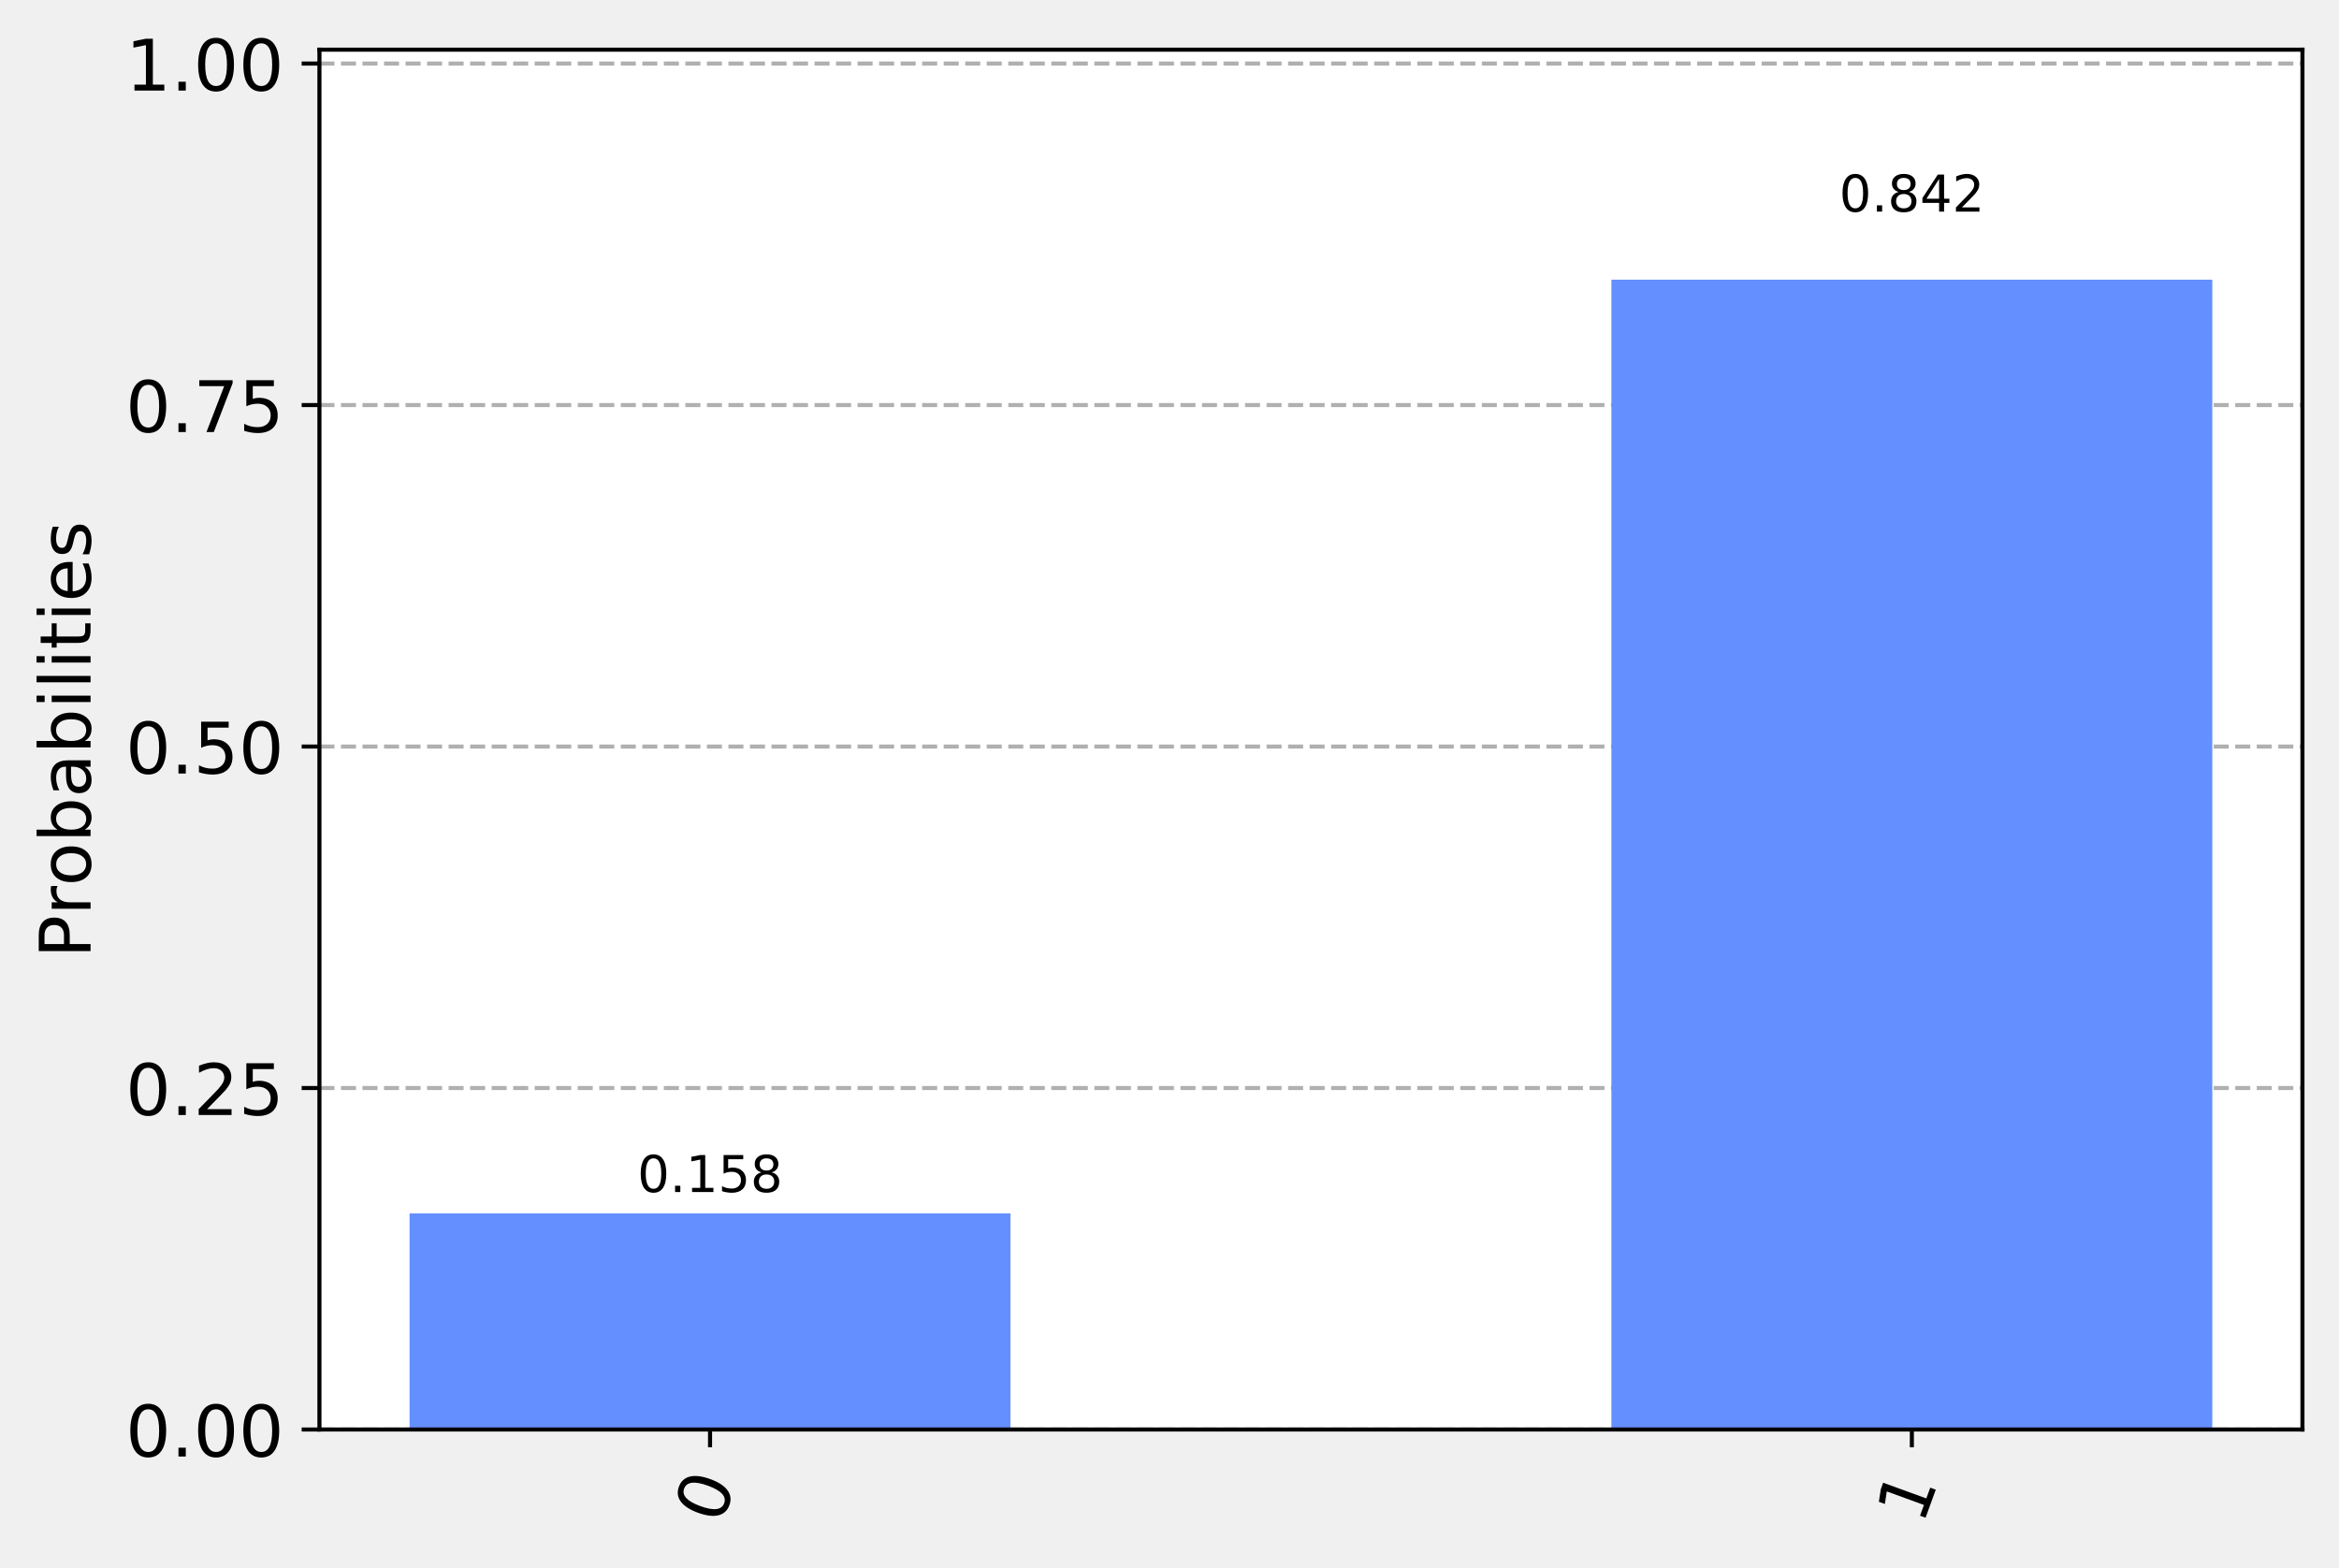
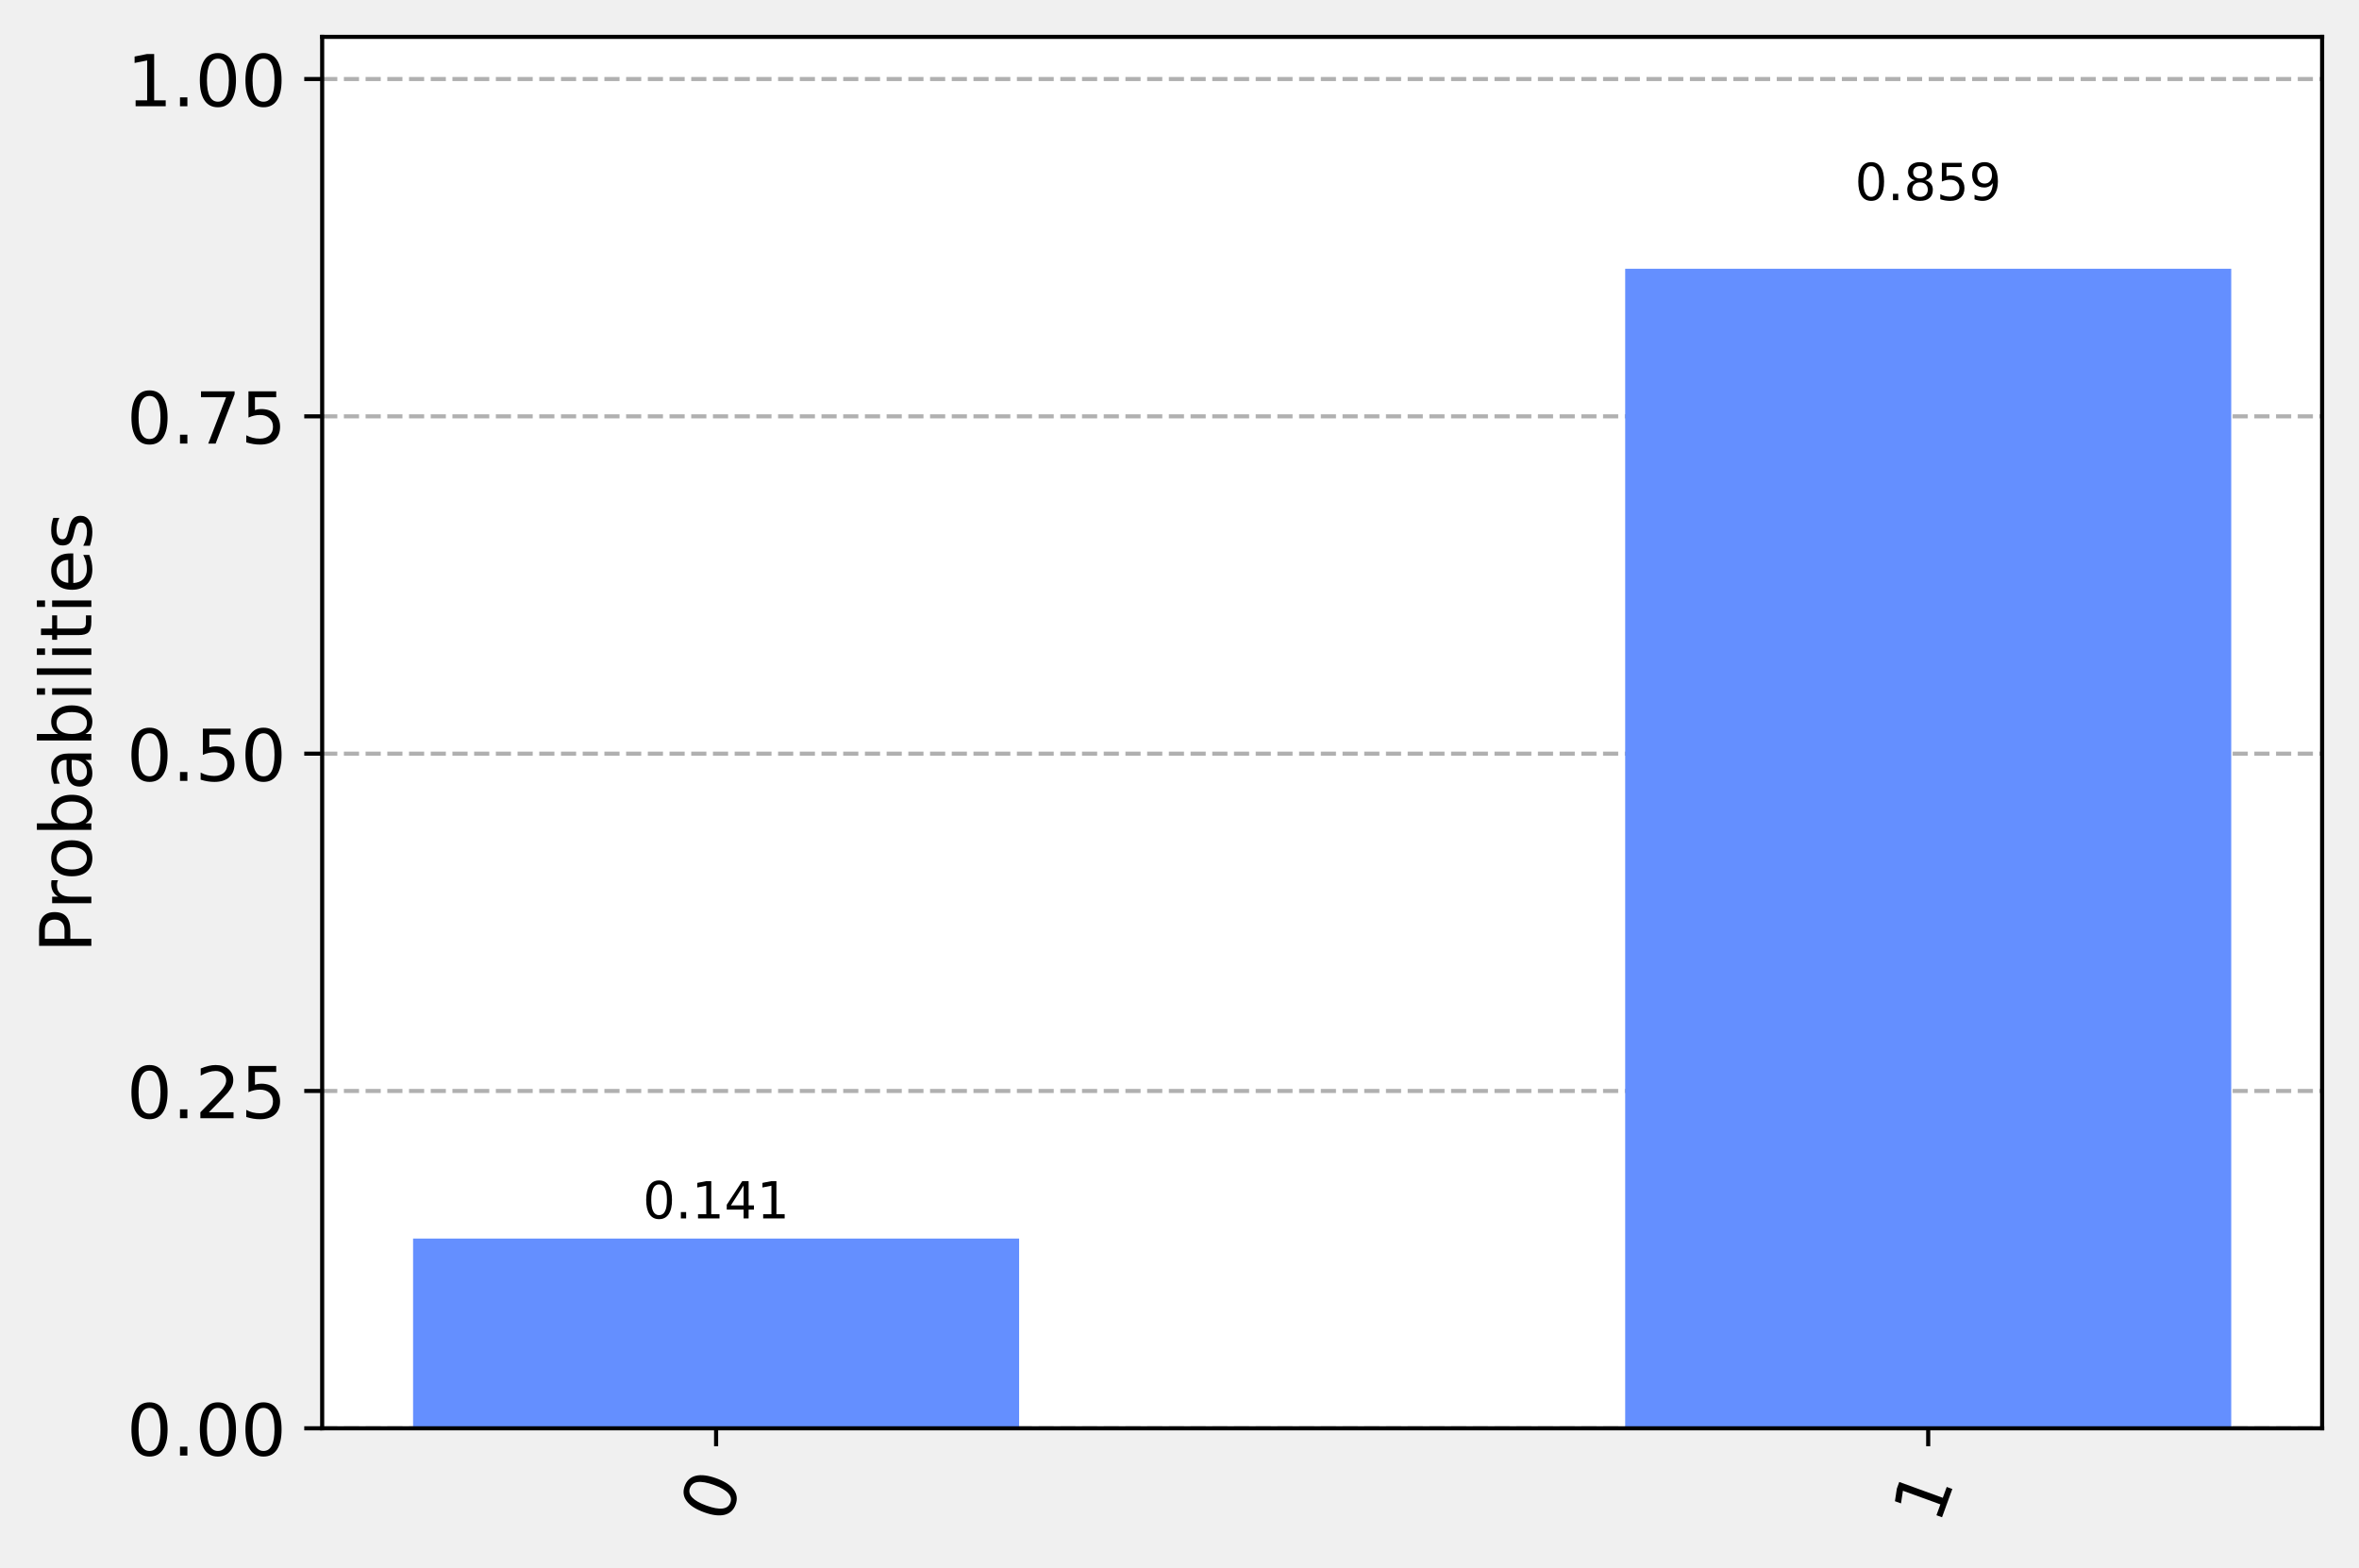
- <svg xmlns="http://www.w3.org/2000/svg" xmlns:xlink="http://www.w3.org/1999/xlink" height="308.791pt" version="1.1" viewBox="0 0 460.721 308.791" width="460.721pt">
+ <svg xmlns="http://www.w3.org/2000/svg" xmlns:xlink="http://www.w3.org/1999/xlink" height="306.204pt" version="1.1" viewBox="0 0 460.721 306.204" width="460.721pt">
  <defs>
    <style type="text/css">
*{stroke-linecap:butt;stroke-linejoin:round;}
  </style>
  </defs>
  <g id="figure_1">
    <g id="patch_1">
-       <path d="M 0 308.791  L 460.721 308.791  L 460.721 0  L 0 0  z " style="fill:none;" />
+       <path d="M 0 306.204  L 460.721 306.204  L 460.721 0  L 0 0  z " style="fill:none;" />
    </g>
    <g id="axes_1">
      <g id="patch_2">
-         <path d="M 62.921 281.586  L 453.521 281.586  L 453.521 9.786  L 62.921 9.786  z " style="fill:#ffffff;" />
+         <path d="M 62.921 279  L 453.521 279  L 453.521 7.2  L 62.921 7.2  z " style="fill:#ffffff;" />
      </g>
      <g id="matplotlib.axis_1">
        <g id="xtick_1">
          <g id="line2d_1">
            <defs>
-               <path d="M 0 0  L 0 3.5  " id="m586768643f" style="stroke:#000000;stroke-width:0.8;" />
-             </defs>
-             <g>
-               <use style="stroke:#000000;stroke-width:0.8;" x="139.858" xlink:href="#m586768643f" y="281.586" />
+               <path d="M 0 0  L 0 3.5  " id="m3b9195fe75" style="stroke:#000000;stroke-width:0.8;" />
+             </defs>
+             <g>
+               <use style="stroke:#000000;stroke-width:0.8;" x="139.858" xlink:href="#m3b9195fe75" y="279" />
            </g>
          </g>
          <g id="text_1">
            <defs>
              <path d="M 31.781 66.406  Q 24.172 66.406 20.328 58.906  Q 16.5 51.422 16.5 36.375  Q 16.5 21.391 20.328 13.891  Q 24.172 6.391 31.781 6.391  Q 39.453 6.391 43.281 13.891  Q 47.125 21.391 47.125 36.375  Q 47.125 51.422 43.281 58.906  Q 39.453 66.406 31.781 66.406  z M 31.781 74.219  Q 44.047 74.219 50.516 64.516  Q 56.984 54.828 56.984 36.375  Q 56.984 17.969 50.516 8.266  Q 44.047 -1.422 31.781 -1.422  Q 19.531 -1.422 13.062 8.266  Q 6.594 17.969 6.594 36.375  Q 6.594 54.828 13.062 64.516  Q 19.531 74.219 31.781 74.219  z " id="DejaVuSans-48" />
            </defs>
-             <g transform="translate(141.9645 300.5949)rotate(-70)scale(0.14 -0.14)">
+             <g transform="translate(141.9645 298.0087)rotate(-70)scale(0.14 -0.14)">
              <use xlink:href="#DejaVuSans-48" />
            </g>
          </g>
        </g>
        <g id="xtick_2">
          <g id="line2d_2">
            <g>
-               <use style="stroke:#000000;stroke-width:0.8;" x="376.585" xlink:href="#m586768643f" y="281.586" />
+               <use style="stroke:#000000;stroke-width:0.8;" x="376.585" xlink:href="#m3b9195fe75" y="279" />
            </g>
          </g>
          <g id="text_2">
            <defs>
              <path d="M 12.406 8.297  L 28.516 8.297  L 28.516 63.922  L 10.984 60.406  L 10.984 69.391  L 28.422 72.906  L 38.281 72.906  L 38.281 8.297  L 54.391 8.297  L 54.391 0  L 12.406 0  z " id="DejaVuSans-49" />
            </defs>
-             <g transform="translate(378.6918 300.5949)rotate(-70)scale(0.14 -0.14)">
+             <g transform="translate(378.6918 298.0087)rotate(-70)scale(0.14 -0.14)">
              <use xlink:href="#DejaVuSans-49" />
            </g>
          </g>
        </g>
      </g>
      <g id="matplotlib.axis_2">
        <g id="ytick_1">
          <g id="line2d_3">
-             <path clip-path="url(#p5bb5c6a820)" d="M 62.921 281.586  L 453.521 281.586  " style="fill:none;stroke:#b0b0b0;stroke-dasharray:2.96,1.28;stroke-dashoffset:0;stroke-width:0.8;" />
+             <path clip-path="url(#p606dec18ec)" d="M 62.921 279  L 453.521 279  " style="fill:none;stroke:#b0b0b0;stroke-dasharray:2.96,1.28;stroke-dashoffset:0;stroke-width:0.8;" />
          </g>
          <g id="line2d_4">
            <defs>
-               <path d="M 0 0  L -3.5 0  " id="m2d5bb65872" style="stroke:#000000;stroke-width:0.8;" />
-             </defs>
-             <g>
-               <use style="stroke:#000000;stroke-width:0.8;" x="62.921" xlink:href="#m2d5bb65872" y="281.586" />
+               <path d="M 0 0  L -3.5 0  " id="m01d43c9308" style="stroke:#000000;stroke-width:0.8;" />
+             </defs>
+             <g>
+               <use style="stroke:#000000;stroke-width:0.8;" x="62.921" xlink:href="#m01d43c9308" y="279" />
            </g>
          </g>
          <g id="text_3">
            <defs>
              <path d="M 10.688 12.406  L 21 12.406  L 21 0  L 10.688 0  z " id="DejaVuSans-46" />
            </defs>
-             <g transform="translate(24.74938 286.9051)scale(0.14 -0.14)">
+             <g transform="translate(24.74938 284.3189)scale(0.14 -0.14)">
              <use xlink:href="#DejaVuSans-48" />
              <use x="63.623" xlink:href="#DejaVuSans-46" />
              <use x="95.41" xlink:href="#DejaVuSans-48" />
              <use x="159.033" xlink:href="#DejaVuSans-48" />
            </g>
          </g>
        </g>
        <g id="ytick_2">
          <g id="line2d_5">
-             <path clip-path="url(#p5bb5c6a820)" d="M 62.921 214.319  L 453.521 214.319  " style="fill:none;stroke:#b0b0b0;stroke-dasharray:2.96,1.28;stroke-dashoffset:0;stroke-width:0.8;" />
+             <path clip-path="url(#p606dec18ec)" d="M 62.921 213.109  L 453.521 213.109  " style="fill:none;stroke:#b0b0b0;stroke-dasharray:2.96,1.28;stroke-dashoffset:0;stroke-width:0.8;" />
          </g>
          <g id="line2d_6">
            <g>
-               <use style="stroke:#000000;stroke-width:0.8;" x="62.921" xlink:href="#m2d5bb65872" y="214.319" />
+               <use style="stroke:#000000;stroke-width:0.8;" x="62.921" xlink:href="#m01d43c9308" y="213.109" />
            </g>
          </g>
          <g id="text_4">
            <defs>
              <path d="M 19.188 8.297  L 53.609 8.297  L 53.609 0  L 7.328 0  L 7.328 8.297  Q 12.938 14.109 22.625 23.891  Q 32.328 33.688 34.812 36.531  Q 39.547 41.844 41.422 45.531  Q 43.312 49.219 43.312 52.781  Q 43.312 58.594 39.234 62.25  Q 35.156 65.922 28.609 65.922  Q 23.969 65.922 18.812 64.312  Q 13.672 62.703 7.812 59.422  L 7.812 69.391  Q 13.766 71.781 18.938 73  Q 24.125 74.219 28.422 74.219  Q 39.75 74.219 46.484 68.547  Q 53.219 62.891 53.219 53.422  Q 53.219 48.922 51.531 44.891  Q 49.859 40.875 45.406 35.406  Q 44.188 33.984 37.641 27.219  Q 31.109 20.453 19.188 8.297  z " id="DejaVuSans-50" />
              <path d="M 10.797 72.906  L 49.516 72.906  L 49.516 64.594  L 19.828 64.594  L 19.828 46.734  Q 21.969 47.469 24.109 47.828  Q 26.266 48.188 28.422 48.188  Q 40.625 48.188 47.75 41.5  Q 54.891 34.812 54.891 23.391  Q 54.891 11.625 47.562 5.094  Q 40.234 -1.422 26.906 -1.422  Q 22.312 -1.422 17.547 -0.641  Q 12.797 0.141 7.719 1.703  L 7.719 11.625  Q 12.109 9.234 16.797 8.062  Q 21.484 6.891 26.703 6.891  Q 35.156 6.891 40.078 11.328  Q 45.016 15.766 45.016 23.391  Q 45.016 31 40.078 35.438  Q 35.156 39.891 26.703 39.891  Q 22.75 39.891 18.812 39.016  Q 14.891 38.141 10.797 36.281  z " id="DejaVuSans-53" />
            </defs>
-             <g transform="translate(24.74938 219.6383)scale(0.14 -0.14)">
+             <g transform="translate(24.74938 218.428)scale(0.14 -0.14)">
              <use xlink:href="#DejaVuSans-48" />
              <use x="63.623" xlink:href="#DejaVuSans-46" />
              <use x="95.41" xlink:href="#DejaVuSans-50" />
              <use x="159.033" xlink:href="#DejaVuSans-53" />
            </g>
          </g>
        </g>
        <g id="ytick_3">
          <g id="line2d_7">
-             <path clip-path="url(#p5bb5c6a820)" d="M 62.921 147.053  L 453.521 147.053  " style="fill:none;stroke:#b0b0b0;stroke-dasharray:2.96,1.28;stroke-dashoffset:0;stroke-width:0.8;" />
+             <path clip-path="url(#p606dec18ec)" d="M 62.921 147.218  L 453.521 147.218  " style="fill:none;stroke:#b0b0b0;stroke-dasharray:2.96,1.28;stroke-dashoffset:0;stroke-width:0.8;" />
          </g>
          <g id="line2d_8">
            <g>
-               <use style="stroke:#000000;stroke-width:0.8;" x="62.921" xlink:href="#m2d5bb65872" y="147.053" />
+               <use style="stroke:#000000;stroke-width:0.8;" x="62.921" xlink:href="#m01d43c9308" y="147.218" />
            </g>
          </g>
          <g id="text_5">
-             <g transform="translate(24.74938 152.3715)scale(0.14 -0.14)">
+             <g transform="translate(24.74938 152.5371)scale(0.14 -0.14)">
              <use xlink:href="#DejaVuSans-48" />
              <use x="63.623" xlink:href="#DejaVuSans-46" />
              <use x="95.41" xlink:href="#DejaVuSans-53" />
              <use x="159.033" xlink:href="#DejaVuSans-48" />
            </g>
          </g>
        </g>
        <g id="ytick_4">
          <g id="line2d_9">
-             <path clip-path="url(#p5bb5c6a820)" d="M 62.921 79.786  L 453.521 79.786  " style="fill:none;stroke:#b0b0b0;stroke-dasharray:2.96,1.28;stroke-dashoffset:0;stroke-width:0.8;" />
+             <path clip-path="url(#p606dec18ec)" d="M 62.921 81.327  L 453.521 81.327  " style="fill:none;stroke:#b0b0b0;stroke-dasharray:2.96,1.28;stroke-dashoffset:0;stroke-width:0.8;" />
          </g>
          <g id="line2d_10">
            <g>
-               <use style="stroke:#000000;stroke-width:0.8;" x="62.921" xlink:href="#m2d5bb65872" y="79.786" />
+               <use style="stroke:#000000;stroke-width:0.8;" x="62.921" xlink:href="#m01d43c9308" y="81.327" />
            </g>
          </g>
          <g id="text_6">
            <defs>
              <path d="M 8.203 72.906  L 55.078 72.906  L 55.078 68.703  L 28.609 0  L 18.312 0  L 43.219 64.594  L 8.203 64.594  z " id="DejaVuSans-55" />
            </defs>
-             <g transform="translate(24.74938 85.10463)scale(0.14 -0.14)">
+             <g transform="translate(24.74938 86.64618)scale(0.14 -0.14)">
              <use xlink:href="#DejaVuSans-48" />
              <use x="63.623" xlink:href="#DejaVuSans-46" />
              <use x="95.41" xlink:href="#DejaVuSans-55" />
              <use x="159.033" xlink:href="#DejaVuSans-53" />
            </g>
          </g>
        </g>
        <g id="ytick_5">
          <g id="line2d_11">
-             <path clip-path="url(#p5bb5c6a820)" d="M 62.921 12.519  L 453.521 12.519  " style="fill:none;stroke:#b0b0b0;stroke-dasharray:2.96,1.28;stroke-dashoffset:0;stroke-width:0.8;" />
+             <path clip-path="url(#p606dec18ec)" d="M 62.921 15.436  L 453.521 15.436  " style="fill:none;stroke:#b0b0b0;stroke-dasharray:2.96,1.28;stroke-dashoffset:0;stroke-width:0.8;" />
          </g>
          <g id="line2d_12">
            <g>
-               <use style="stroke:#000000;stroke-width:0.8;" x="62.921" xlink:href="#m2d5bb65872" y="12.519" />
+               <use style="stroke:#000000;stroke-width:0.8;" x="62.921" xlink:href="#m01d43c9308" y="15.436" />
            </g>
          </g>
          <g id="text_7">
-             <g transform="translate(24.74938 17.83781)scale(0.14 -0.14)">
+             <g transform="translate(24.74938 20.75527)scale(0.14 -0.14)">
              <use xlink:href="#DejaVuSans-49" />
              <use x="63.623" xlink:href="#DejaVuSans-46" />
              <use x="95.41" xlink:href="#DejaVuSans-48" />
              <use x="159.033" xlink:href="#DejaVuSans-48" />
            </g>
          </g>
        </g>
        <g id="text_8">
          <defs>
            <path d="M 19.672 64.797  L 19.672 37.406  L 32.078 37.406  Q 38.969 37.406 42.719 40.969  Q 46.484 44.531 46.484 51.125  Q 46.484 57.672 42.719 61.234  Q 38.969 64.797 32.078 64.797  z M 9.812 72.906  L 32.078 72.906  Q 44.344 72.906 50.609 67.359  Q 56.891 61.812 56.891 51.125  Q 56.891 40.328 50.609 34.812  Q 44.344 29.297 32.078 29.297  L 19.672 29.297  L 19.672 0  L 9.812 0  z " id="DejaVuSans-80" />
            <path d="M 41.109 46.297  Q 39.594 47.172 37.812 47.578  Q 36.031 48 33.891 48  Q 26.266 48 22.188 43.047  Q 18.109 38.094 18.109 28.812  L 18.109 0  L 9.078 0  L 9.078 54.688  L 18.109 54.688  L 18.109 46.188  Q 20.953 51.172 25.484 53.578  Q 30.031 56 36.531 56  Q 37.453 56 38.578 55.875  Q 39.703 55.766 41.062 55.516  z " id="DejaVuSans-114" />
            <path d="M 30.609 48.391  Q 23.391 48.391 19.188 42.75  Q 14.984 37.109 14.984 27.297  Q 14.984 17.484 19.156 11.844  Q 23.344 6.203 30.609 6.203  Q 37.797 6.203 41.984 11.859  Q 46.188 17.531 46.188 27.297  Q 46.188 37.016 41.984 42.703  Q 37.797 48.391 30.609 48.391  z M 30.609 56  Q 42.328 56 49.016 48.375  Q 55.719 40.766 55.719 27.297  Q 55.719 13.875 49.016 6.219  Q 42.328 -1.422 30.609 -1.422  Q 18.844 -1.422 12.172 6.219  Q 5.516 13.875 5.516 27.297  Q 5.516 40.766 12.172 48.375  Q 18.844 56 30.609 56  z " id="DejaVuSans-111" />
            <path d="M 48.688 27.297  Q 48.688 37.203 44.609 42.844  Q 40.531 48.484 33.406 48.484  Q 26.266 48.484 22.188 42.844  Q 18.109 37.203 18.109 27.297  Q 18.109 17.391 22.188 11.75  Q 26.266 6.109 33.406 6.109  Q 40.531 6.109 44.609 11.75  Q 48.688 17.391 48.688 27.297  z M 18.109 46.391  Q 20.953 51.266 25.266 53.625  Q 29.594 56 35.594 56  Q 45.562 56 51.781 48.094  Q 58.016 40.188 58.016 27.297  Q 58.016 14.406 51.781 6.484  Q 45.562 -1.422 35.594 -1.422  Q 29.594 -1.422 25.266 0.953  Q 20.953 3.328 18.109 8.203  L 18.109 0  L 9.078 0  L 9.078 75.984  L 18.109 75.984  z " id="DejaVuSans-98" />
            <path d="M 34.281 27.484  Q 23.391 27.484 19.188 25  Q 14.984 22.516 14.984 16.5  Q 14.984 11.719 18.141 8.906  Q 21.297 6.109 26.703 6.109  Q 34.188 6.109 38.703 11.406  Q 43.219 16.703 43.219 25.484  L 43.219 27.484  z M 52.203 31.203  L 52.203 0  L 43.219 0  L 43.219 8.297  Q 40.141 3.328 35.547 0.953  Q 30.953 -1.422 24.312 -1.422  Q 15.922 -1.422 10.953 3.297  Q 6 8.016 6 15.922  Q 6 25.141 12.172 29.828  Q 18.359 34.516 30.609 34.516  L 43.219 34.516  L 43.219 35.406  Q 43.219 41.609 39.141 45  Q 35.062 48.391 27.688 48.391  Q 23 48.391 18.547 47.266  Q 14.109 46.141 10.016 43.891  L 10.016 52.203  Q 14.938 54.109 19.578 55.047  Q 24.219 56 28.609 56  Q 40.484 56 46.344 49.844  Q 52.203 43.703 52.203 31.203  z " id="DejaVuSans-97" />
            <path d="M 9.422 54.688  L 18.406 54.688  L 18.406 0  L 9.422 0  z M 9.422 75.984  L 18.406 75.984  L 18.406 64.594  L 9.422 64.594  z " id="DejaVuSans-105" />
            <path d="M 9.422 75.984  L 18.406 75.984  L 18.406 0  L 9.422 0  z " id="DejaVuSans-108" />
            <path d="M 18.312 70.219  L 18.312 54.688  L 36.812 54.688  L 36.812 47.703  L 18.312 47.703  L 18.312 18.016  Q 18.312 11.328 20.141 9.422  Q 21.969 7.516 27.594 7.516  L 36.812 7.516  L 36.812 0  L 27.594 0  Q 17.188 0 13.234 3.875  Q 9.281 7.766 9.281 18.016  L 9.281 47.703  L 2.688 47.703  L 2.688 54.688  L 9.281 54.688  L 9.281 70.219  z " id="DejaVuSans-116" />
            <path d="M 56.203 29.594  L 56.203 25.203  L 14.891 25.203  Q 15.484 15.922 20.484 11.062  Q 25.484 6.203 34.422 6.203  Q 39.594 6.203 44.453 7.469  Q 49.312 8.734 54.109 11.281  L 54.109 2.781  Q 49.266 0.734 44.188 -0.344  Q 39.109 -1.422 33.891 -1.422  Q 20.797 -1.422 13.156 6.188  Q 5.516 13.812 5.516 26.812  Q 5.516 40.234 12.766 48.109  Q 20.016 56 32.328 56  Q 43.359 56 49.781 48.891  Q 56.203 41.797 56.203 29.594  z M 47.219 32.234  Q 47.125 39.594 43.094 43.984  Q 39.062 48.391 32.422 48.391  Q 24.906 48.391 20.391 44.141  Q 15.875 39.891 15.188 32.172  z " id="DejaVuSans-101" />
            <path d="M 44.281 53.078  L 44.281 44.578  Q 40.484 46.531 36.375 47.5  Q 32.281 48.484 27.875 48.484  Q 21.188 48.484 17.844 46.438  Q 14.5 44.391 14.5 40.281  Q 14.5 37.156 16.891 35.375  Q 19.281 33.594 26.516 31.984  L 29.594 31.297  Q 39.156 29.25 43.188 25.516  Q 47.219 21.781 47.219 15.094  Q 47.219 7.469 41.188 3.016  Q 35.156 -1.422 24.609 -1.422  Q 20.219 -1.422 15.453 -0.562  Q 10.688 0.297 5.422 2  L 5.422 11.281  Q 10.406 8.688 15.234 7.391  Q 20.062 6.109 24.812 6.109  Q 31.156 6.109 34.562 8.281  Q 37.984 10.453 37.984 14.406  Q 37.984 18.062 35.516 20.016  Q 33.062 21.969 24.703 23.781  L 21.578 24.516  Q 13.234 26.266 9.516 29.906  Q 5.812 33.547 5.812 39.891  Q 5.812 47.609 11.281 51.797  Q 16.75 56 26.812 56  Q 31.781 56 36.172 55.266  Q 40.578 54.547 44.281 53.078  z " id="DejaVuSans-115" />
          </defs>
-           <g transform="translate(17.83781 188.7187)rotate(-90)scale(0.14 -0.14)">
+           <g transform="translate(17.83781 186.1325)rotate(-90)scale(0.14 -0.14)">
            <use xlink:href="#DejaVuSans-80" />
            <use x="60.287" xlink:href="#DejaVuSans-114" />
            <use x="101.369" xlink:href="#DejaVuSans-111" />
            <use x="162.551" xlink:href="#DejaVuSans-98" />
            <use x="226.027" xlink:href="#DejaVuSans-97" />
            <use x="287.307" xlink:href="#DejaVuSans-98" />
            <use x="350.783" xlink:href="#DejaVuSans-105" />
            <use x="378.566" xlink:href="#DejaVuSans-108" />
            <use x="406.35" xlink:href="#DejaVuSans-105" />
            <use x="434.133" xlink:href="#DejaVuSans-116" />
            <use x="473.342" xlink:href="#DejaVuSans-105" />
            <use x="501.125" xlink:href="#DejaVuSans-101" />
            <use x="562.648" xlink:href="#DejaVuSans-115" />
          </g>
        </g>
      </g>
      <g id="patch_3">
-         <path clip-path="url(#p5bb5c6a820)" d="M 80.676 281.586  L 199.039 281.586  L 199.039 239.019  L 80.676 239.019  z " style="fill:#648fff;" />
+         <path clip-path="url(#p606dec18ec)" d="M 80.676 279  L 199.039 279  L 199.039 241.936  L 80.676 241.936  z " style="fill:#648fff;" />
      </g>
      <g id="patch_4">
-         <path clip-path="url(#p5bb5c6a820)" d="M 317.403 281.586  L 435.767 281.586  L 435.767 55.086  L 317.403 55.086  z " style="fill:#648fff;" />
+         <path clip-path="url(#p606dec18ec)" d="M 317.403 279  L 435.767 279  L 435.767 52.5  L 317.403 52.5  z " style="fill:#648fff;" />
      </g>
      <g id="patch_5">
-         <path d="M 62.921 281.586  L 62.921 9.786  " style="fill:none;stroke:#000000;stroke-linecap:square;stroke-linejoin:miter;stroke-width:0.8;" />
+         <path d="M 62.921 279  L 62.921 7.2  " style="fill:none;stroke:#000000;stroke-linecap:square;stroke-linejoin:miter;stroke-width:0.8;" />
      </g>
      <g id="patch_6">
-         <path d="M 453.521 281.586  L 453.521 9.786  " style="fill:none;stroke:#000000;stroke-linecap:square;stroke-linejoin:miter;stroke-width:0.8;" />
+         <path d="M 453.521 279  L 453.521 7.2  " style="fill:none;stroke:#000000;stroke-linecap:square;stroke-linejoin:miter;stroke-width:0.8;" />
      </g>
      <g id="patch_7">
-         <path d="M 62.921 281.586  L 453.521 281.586  " style="fill:none;stroke:#000000;stroke-linecap:square;stroke-linejoin:miter;stroke-width:0.8;" />
+         <path d="M 62.921 279  L 453.521 279  " style="fill:none;stroke:#000000;stroke-linecap:square;stroke-linejoin:miter;stroke-width:0.8;" />
      </g>
      <g id="patch_8">
-         <path d="M 62.921 9.786  L 453.521 9.786  " style="fill:none;stroke:#000000;stroke-linecap:square;stroke-linejoin:miter;stroke-width:0.8;" />
+         <path d="M 62.921 7.2  L 453.521 7.2  " style="fill:none;stroke:#000000;stroke-linecap:square;stroke-linejoin:miter;stroke-width:0.8;" />
      </g>
      <g id="text_9">
        <defs>
-           <path d="M 31.781 34.625  Q 24.75 34.625 20.719 30.859  Q 16.703 27.094 16.703 20.516  Q 16.703 13.922 20.719 10.156  Q 24.75 6.391 31.781 6.391  Q 38.812 6.391 42.859 10.172  Q 46.922 13.969 46.922 20.516  Q 46.922 27.094 42.891 30.859  Q 38.875 34.625 31.781 34.625  z M 21.922 38.812  Q 15.578 40.375 12.031 44.719  Q 8.5 49.078 8.5 55.328  Q 8.5 64.062 14.719 69.141  Q 20.953 74.219 31.781 74.219  Q 42.672 74.219 48.875 69.141  Q 55.078 64.062 55.078 55.328  Q 55.078 49.078 51.531 44.719  Q 48 40.375 41.703 38.812  Q 48.828 37.156 52.797 32.312  Q 56.781 27.484 56.781 20.516  Q 56.781 9.906 50.312 4.234  Q 43.844 -1.422 31.781 -1.422  Q 19.734 -1.422 13.25 4.234  Q 6.781 9.906 6.781 20.516  Q 6.781 27.484 10.781 32.312  Q 14.797 37.156 21.922 38.812  z M 18.312 54.391  Q 18.312 48.734 21.844 45.562  Q 25.391 42.391 31.781 42.391  Q 38.141 42.391 41.719 45.562  Q 45.312 48.734 45.312 54.391  Q 45.312 60.062 41.719 63.234  Q 38.141 66.406 31.781 66.406  Q 25.391 66.406 21.844 63.234  Q 18.312 60.062 18.312 54.391  z " id="DejaVuSans-56" />
+           <path d="M 37.797 64.312  L 12.891 25.391  L 37.797 25.391  z M 35.203 72.906  L 47.609 72.906  L 47.609 25.391  L 58.016 25.391  L 58.016 17.188  L 47.609 17.188  L 47.609 0  L 37.797 0  L 37.797 17.188  L 4.891 17.188  L 4.891 26.703  z " id="DejaVuSans-52" />
        </defs>
-         <g transform="translate(125.5436 234.8109)scale(0.1 -0.1)">
+         <g transform="translate(125.5436 238.0035)scale(0.1 -0.1)">
          <use xlink:href="#DejaVuSans-48" />
          <use x="63.623" xlink:href="#DejaVuSans-46" />
          <use x="95.41" xlink:href="#DejaVuSans-49" />
-           <use x="159.033" xlink:href="#DejaVuSans-53" />
-           <use x="222.656" xlink:href="#DejaVuSans-56" />
+           <use x="159.033" xlink:href="#DejaVuSans-52" />
+           <use x="222.656" xlink:href="#DejaVuSans-49" />
        </g>
      </g>
      <g id="text_10">
        <defs>
-           <path d="M 37.797 64.312  L 12.891 25.391  L 37.797 25.391  z M 35.203 72.906  L 47.609 72.906  L 47.609 25.391  L 58.016 25.391  L 58.016 17.188  L 47.609 17.188  L 47.609 0  L 37.797 0  L 37.797 17.188  L 4.891 17.188  L 4.891 26.703  z " id="DejaVuSans-52" />
+           <path d="M 31.781 34.625  Q 24.75 34.625 20.719 30.859  Q 16.703 27.094 16.703 20.516  Q 16.703 13.922 20.719 10.156  Q 24.75 6.391 31.781 6.391  Q 38.812 6.391 42.859 10.172  Q 46.922 13.969 46.922 20.516  Q 46.922 27.094 42.891 30.859  Q 38.875 34.625 31.781 34.625  z M 21.922 38.812  Q 15.578 40.375 12.031 44.719  Q 8.5 49.078 8.5 55.328  Q 8.5 64.062 14.719 69.141  Q 20.953 74.219 31.781 74.219  Q 42.672 74.219 48.875 69.141  Q 55.078 64.062 55.078 55.328  Q 55.078 49.078 51.531 44.719  Q 48 40.375 41.703 38.812  Q 48.828 37.156 52.797 32.312  Q 56.781 27.484 56.781 20.516  Q 56.781 9.906 50.312 4.234  Q 43.844 -1.422 31.781 -1.422  Q 19.734 -1.422 13.25 4.234  Q 6.781 9.906 6.781 20.516  Q 6.781 27.484 10.781 32.312  Q 14.797 37.156 21.922 38.812  z M 18.312 54.391  Q 18.312 48.734 21.844 45.562  Q 25.391 42.391 31.781 42.391  Q 38.141 42.391 41.719 45.562  Q 45.312 48.734 45.312 54.391  Q 45.312 60.062 41.719 63.234  Q 38.141 66.406 31.781 66.406  Q 25.391 66.406 21.844 63.234  Q 18.312 60.062 18.312 54.391  z " id="DejaVuSans-56" />
+           <path d="M 10.984 1.516  L 10.984 10.5  Q 14.703 8.734 18.5 7.812  Q 22.312 6.891 25.984 6.891  Q 35.75 6.891 40.891 13.453  Q 46.047 20.016 46.781 33.406  Q 43.953 29.203 39.594 26.953  Q 35.25 24.703 29.984 24.703  Q 19.047 24.703 12.672 31.312  Q 6.297 37.938 6.297 49.422  Q 6.297 60.641 12.938 67.422  Q 19.578 74.219 30.609 74.219  Q 43.266 74.219 49.922 64.516  Q 56.594 54.828 56.594 36.375  Q 56.594 19.141 48.406 8.859  Q 40.234 -1.422 26.422 -1.422  Q 22.703 -1.422 18.891 -0.688  Q 15.094 0.047 10.984 1.516  z M 30.609 32.422  Q 37.25 32.422 41.125 36.953  Q 45.016 41.5 45.016 49.422  Q 45.016 57.281 41.125 61.844  Q 37.25 66.406 30.609 66.406  Q 23.969 66.406 20.094 61.844  Q 16.219 57.281 16.219 49.422  Q 16.219 41.5 20.094 36.953  Q 23.969 32.422 30.609 32.422  z " id="DejaVuSans-57" />
        </defs>
-         <g transform="translate(362.2708 41.6815)scale(0.1 -0.1)">
+         <g transform="translate(362.2708 39.09531)scale(0.1 -0.1)">
          <use xlink:href="#DejaVuSans-48" />
          <use x="63.623" xlink:href="#DejaVuSans-46" />
          <use x="95.41" xlink:href="#DejaVuSans-56" />
-           <use x="159.033" xlink:href="#DejaVuSans-52" />
-           <use x="222.656" xlink:href="#DejaVuSans-50" />
+           <use x="159.033" xlink:href="#DejaVuSans-53" />
+           <use x="222.656" xlink:href="#DejaVuSans-57" />
        </g>
      </g>
    </g>
  </g>
  <defs>
-     <clipPath id="p5bb5c6a820">
-       <rect height="271.8" width="390.6" x="62.921" y="9.786" />
+     <clipPath id="p606dec18ec">
+       <rect height="271.8" width="390.6" x="62.921" y="7.2" />
    </clipPath>
  </defs>
</svg>
